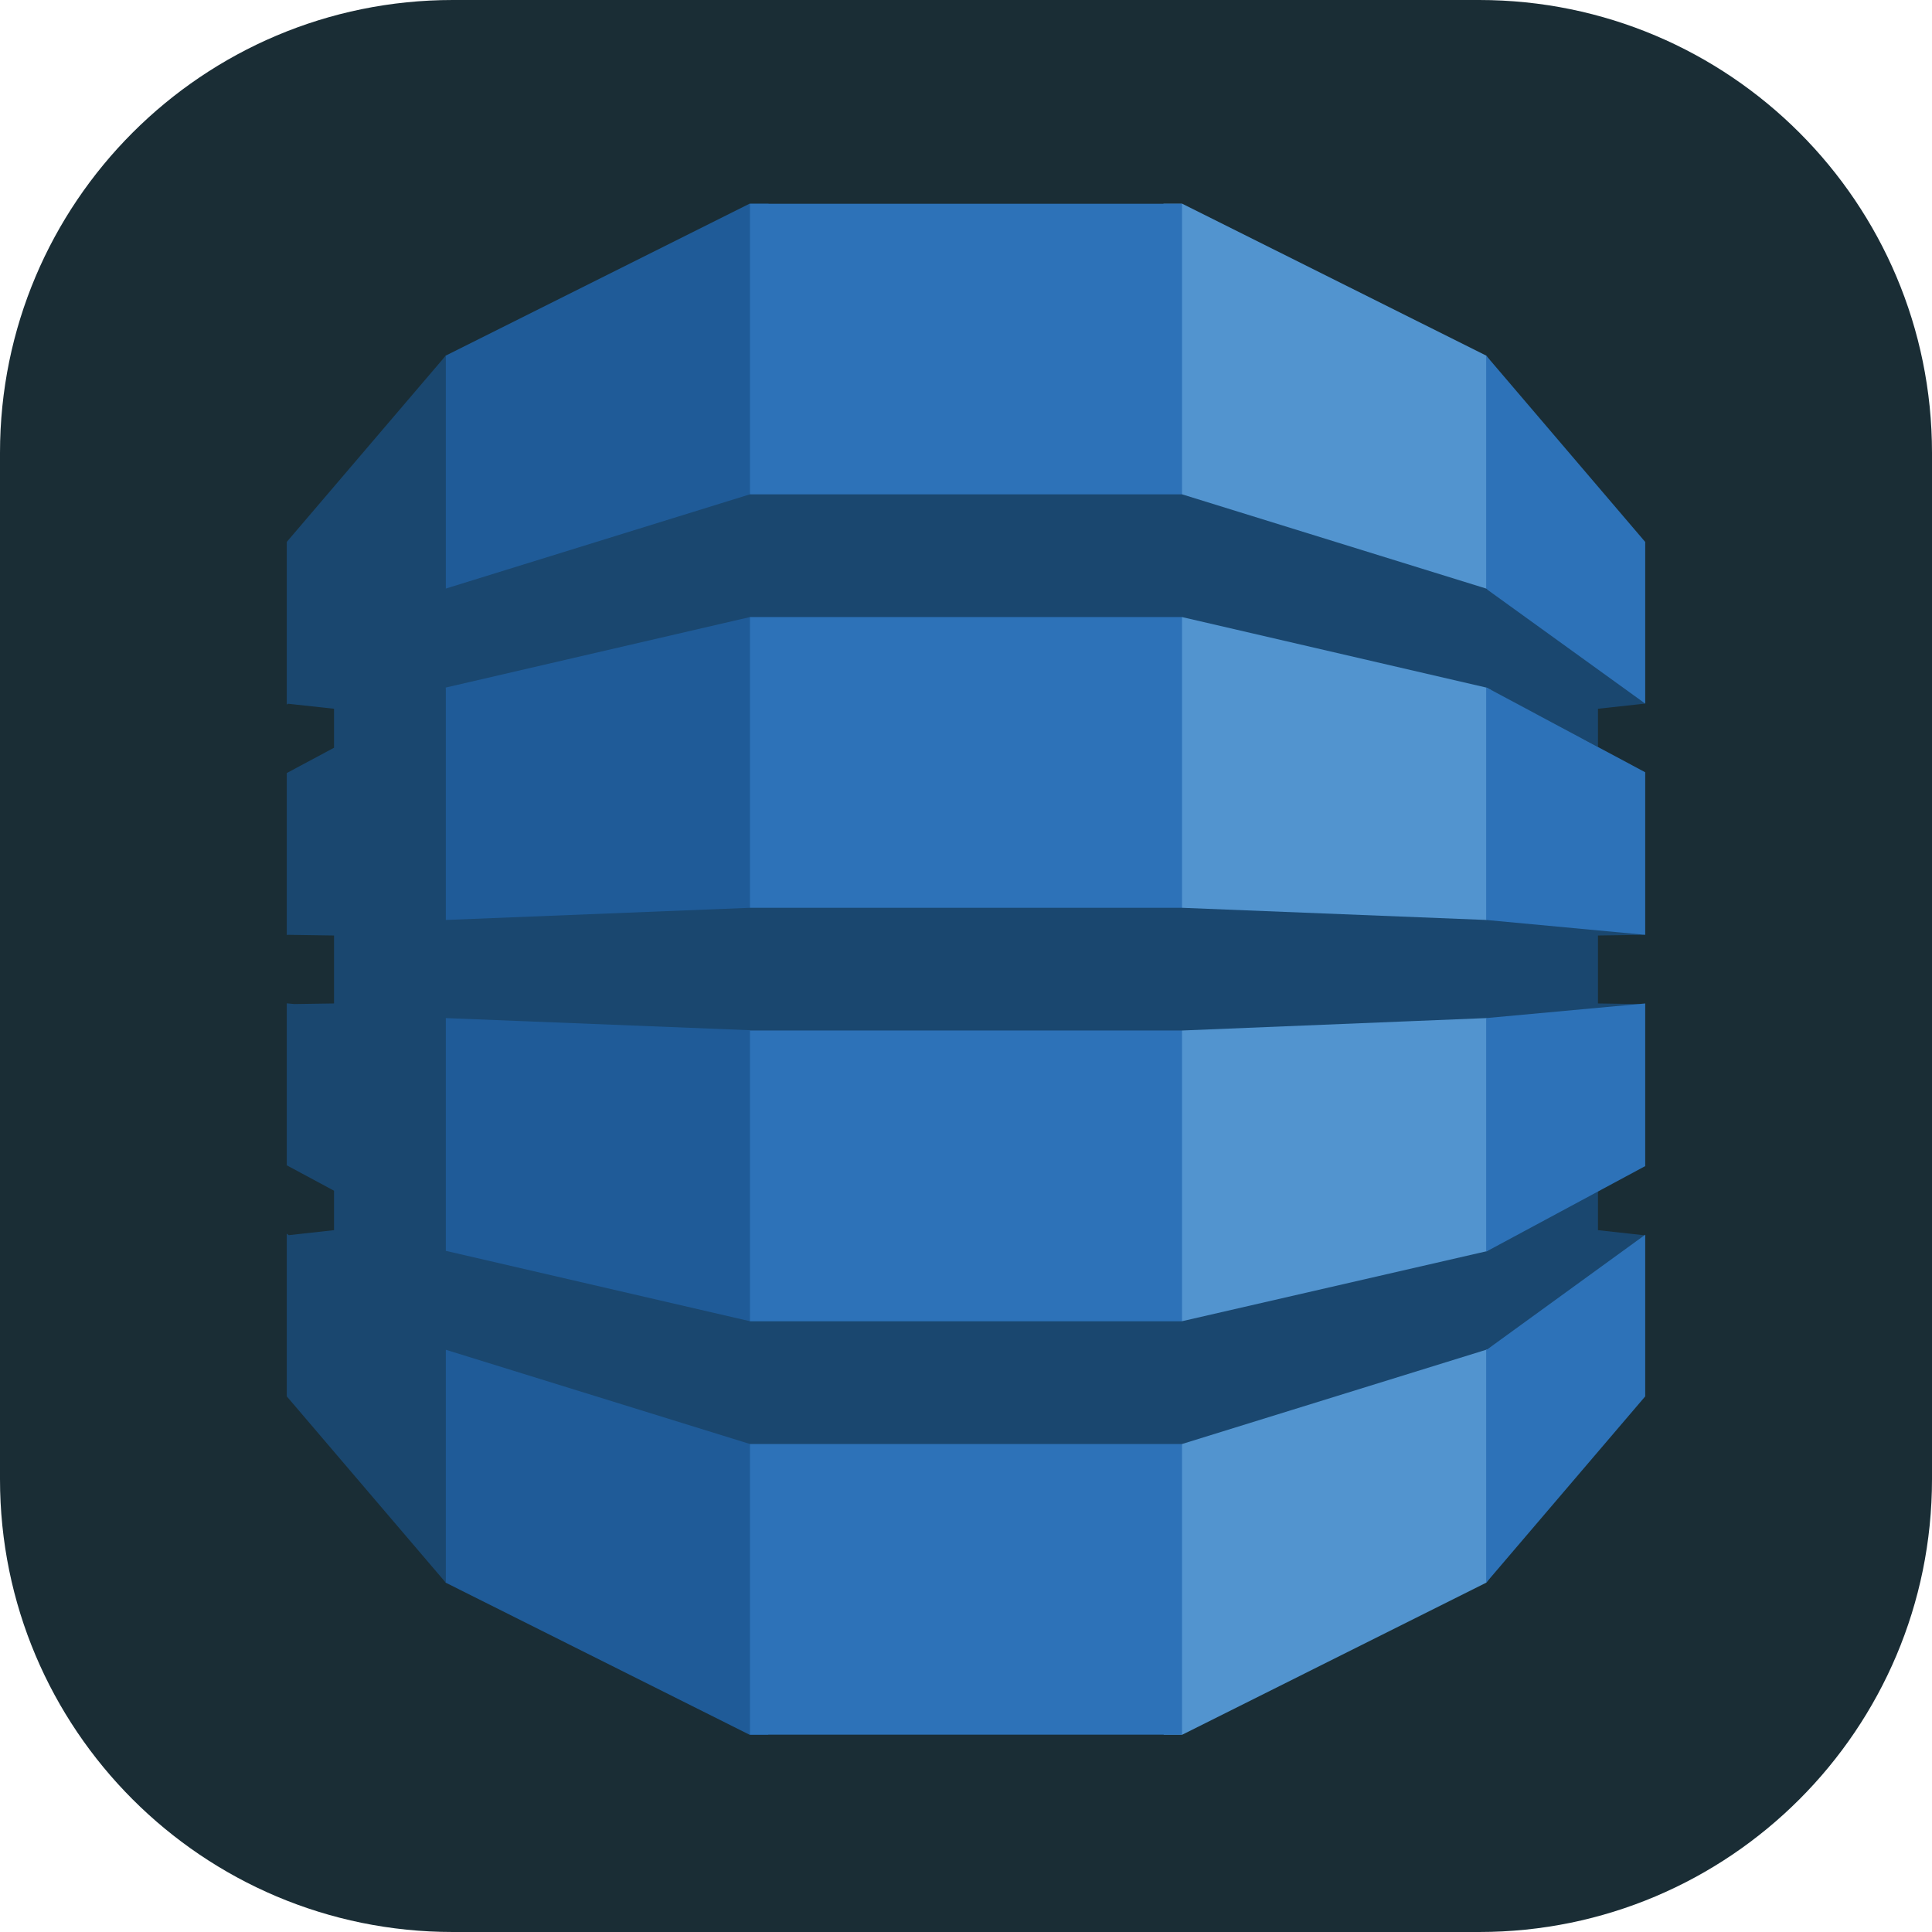
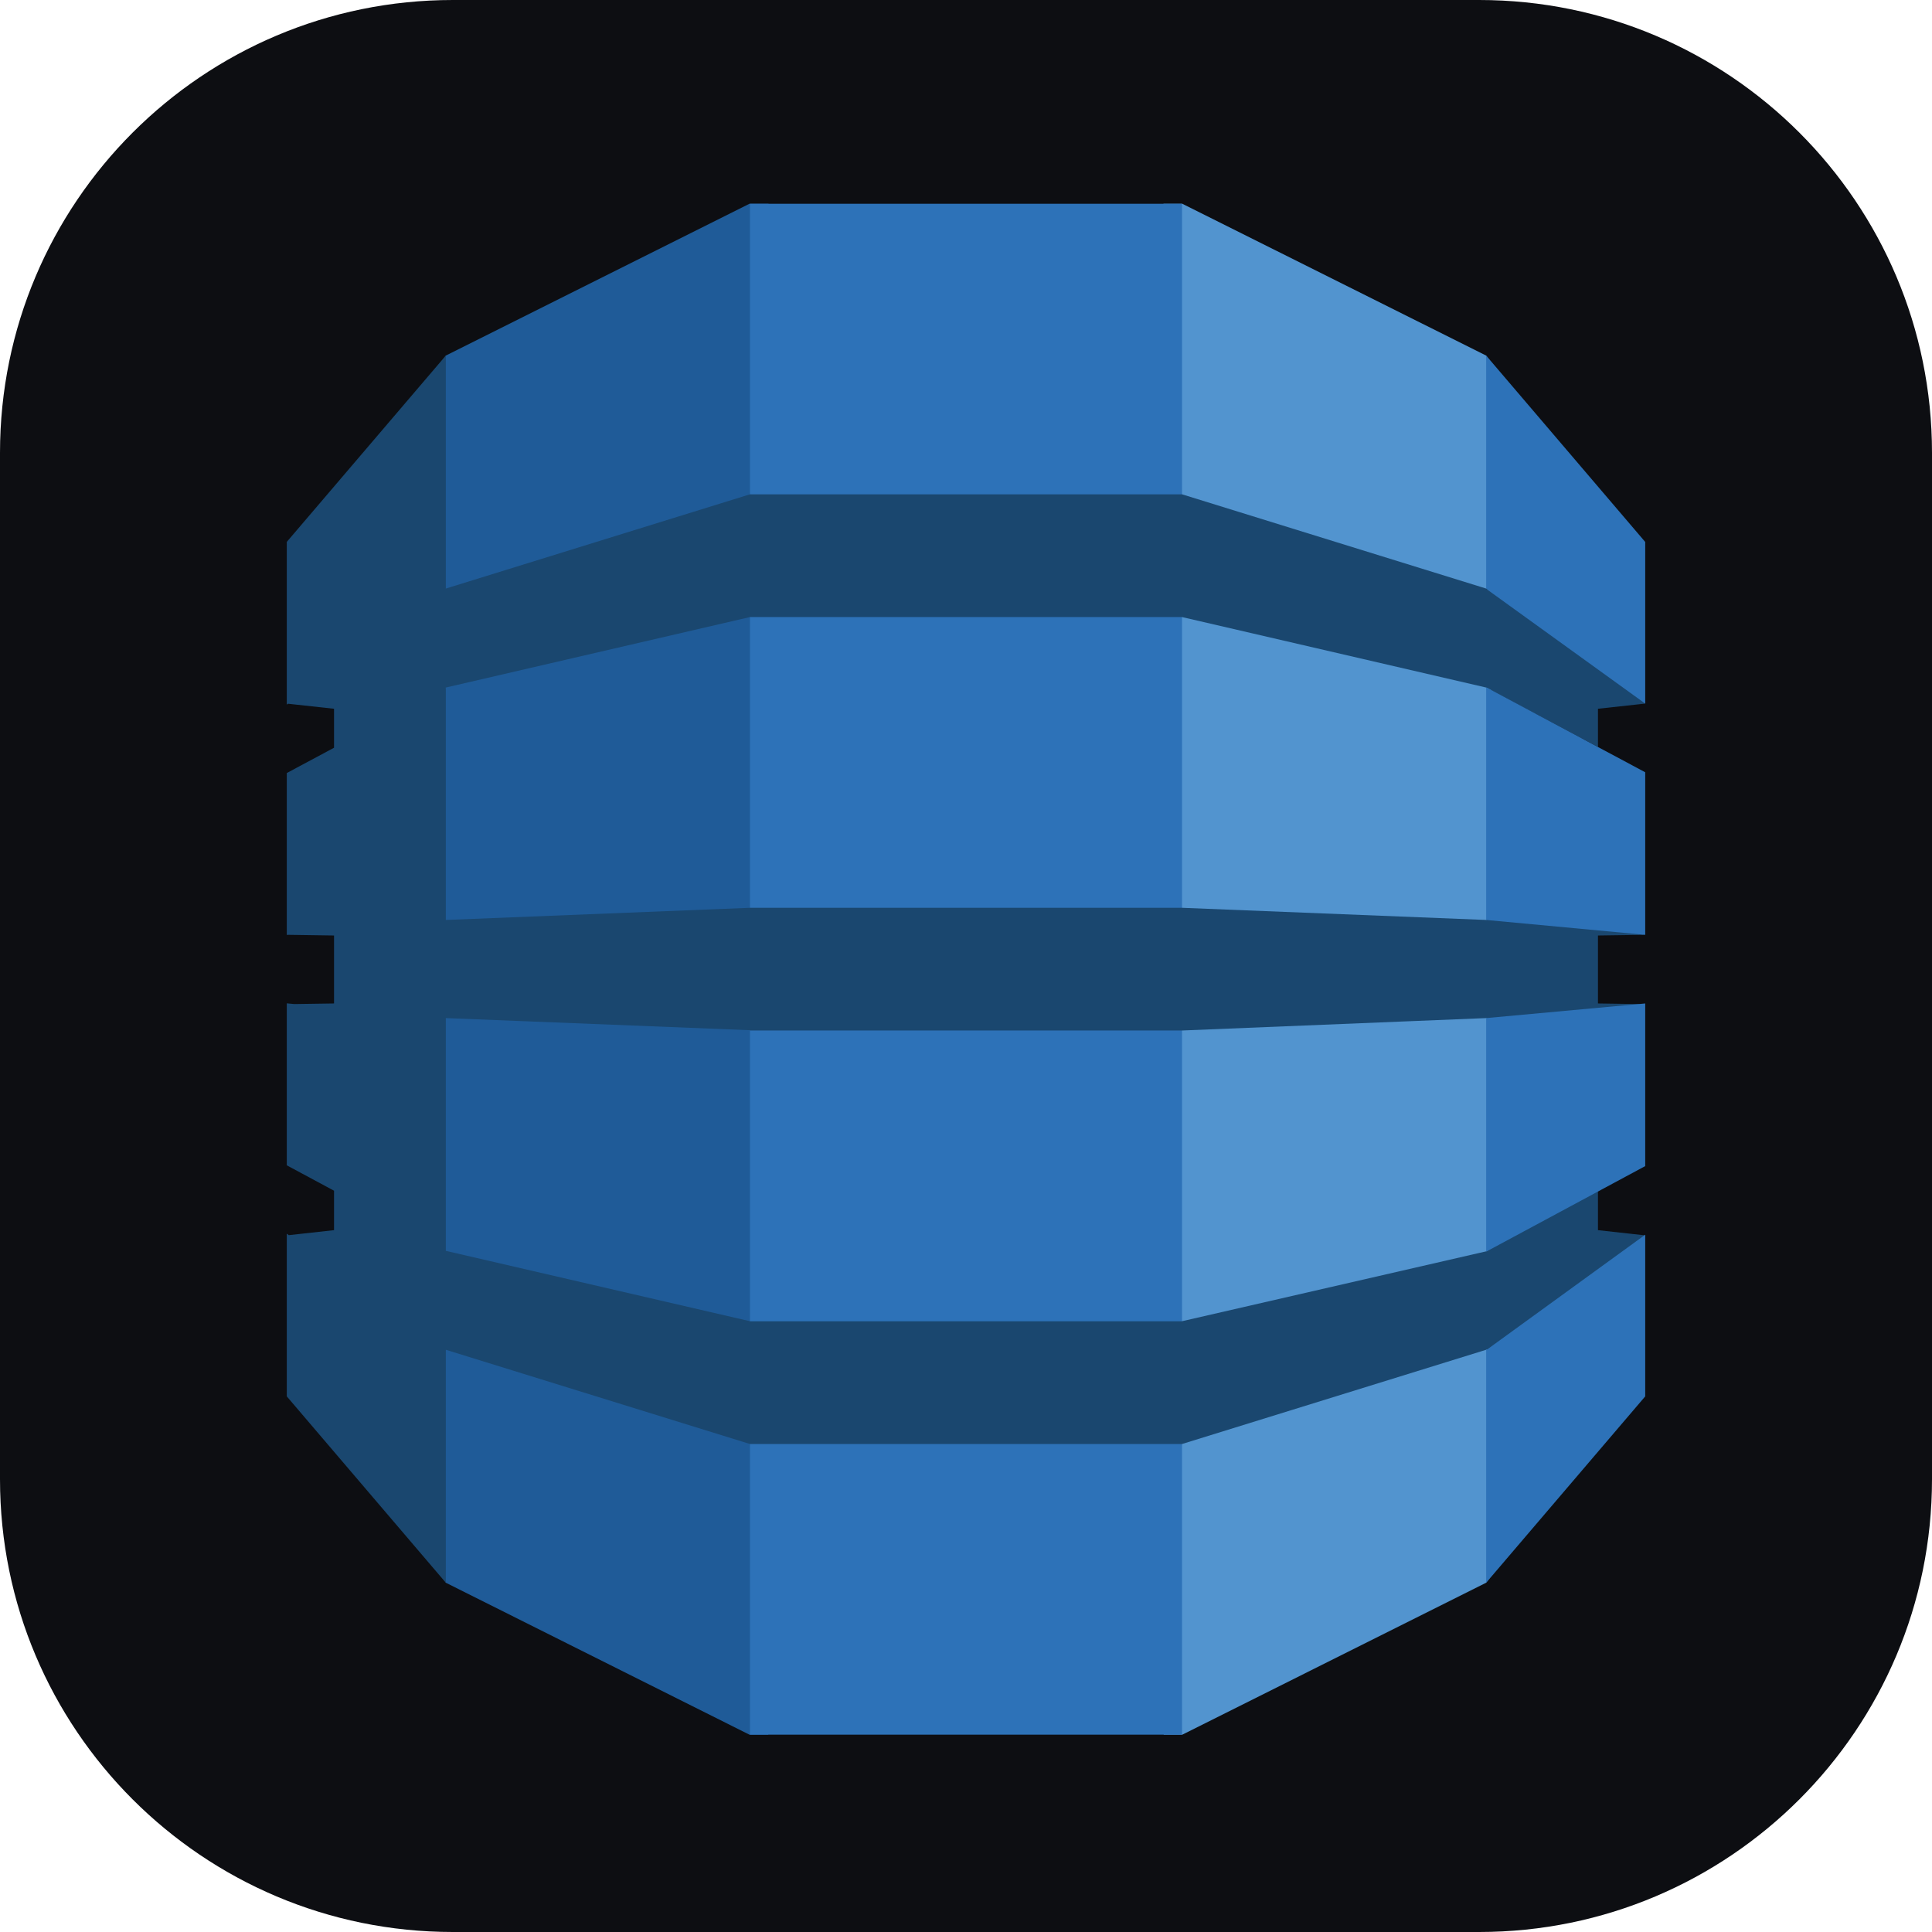
<svg xmlns="http://www.w3.org/2000/svg" width="256" height="256" viewBox="0 0 256 256" fill="none">
-   <rect width="256" height="256" rx="60" fill="#1a2d35" />
+   <rect width="256" height="256" rx="60" fill="#0d0e12" />
  <path d="M154.197 229.852H156.664L196.925 209.719L197.595 208.772V48.068L196.925 47.116L156.664 27H154.167L154.197 229.852Z" fill="#5294CF" />
  <path d="M101.802 229.852H99.301L59.074 209.719L58.258 208.315L57.844 48.887L59.074 47.116L99.301 27H101.833L101.802 229.852Z" fill="#1F5B98" />
  <path d="M99.372 27H156.625V229.852H99.372V27Z" fill="#2D72B8" />
  <path d="M218 123.869L216.639 123.567L197.214 121.756L196.925 121.899L156.628 120.288H99.372L59.074 121.899V91.17L59.032 91.192L59.074 91.102L99.372 81.765H156.628L196.925 91.102L211.739 98.977V93.914L218 93.229L217.352 91.965L197.529 77.791L196.925 77.987L156.628 65.5H99.372L59.074 77.987V47.116L38 71.805V93.367L38.163 93.249L44.261 93.914V99.081L38 102.431V123.886L38.163 123.869L44.261 123.959V132.964L39 133.042L38 132.947V154.41L44.261 157.776V163.002L38.262 163.665L38 163.468V185.026L59.074 209.719V178.851L99.372 191.338H156.628L197.044 178.814L197.581 179.05L217.143 165.084L218 163.693L211.739 163.002V157.881L210.919 157.553L197.529 164.771L197.044 165.783L156.628 175.067V175.078H99.372V175.067L59.074 165.744V134.902L99.372 136.508V136.547H156.628L196.925 134.902L197.843 135.324L216.672 133.703L218 133.054L211.739 132.964V123.959L218 123.869Z" fill="#1A476F" />
  <path d="M196.925 178.851V209.719L218 185.027V163.609L197.047 178.815L196.925 178.851Z" fill="#2D72B8" />
  <path d="M196.925 165.812L197.047 165.784L218 154.514V132.964L196.925 134.902V165.812Z" fill="#2D72B8" />
  <path d="M197.047 91.131L196.925 91.103V121.899L218 123.869V102.329L197.047 91.131Z" fill="#2D72B8" />
  <path d="M197.047 78.108L218 93.229V71.811L196.925 47.116V77.987L197.047 78.029V78.108Z" fill="#2D72B8" />
</svg>
